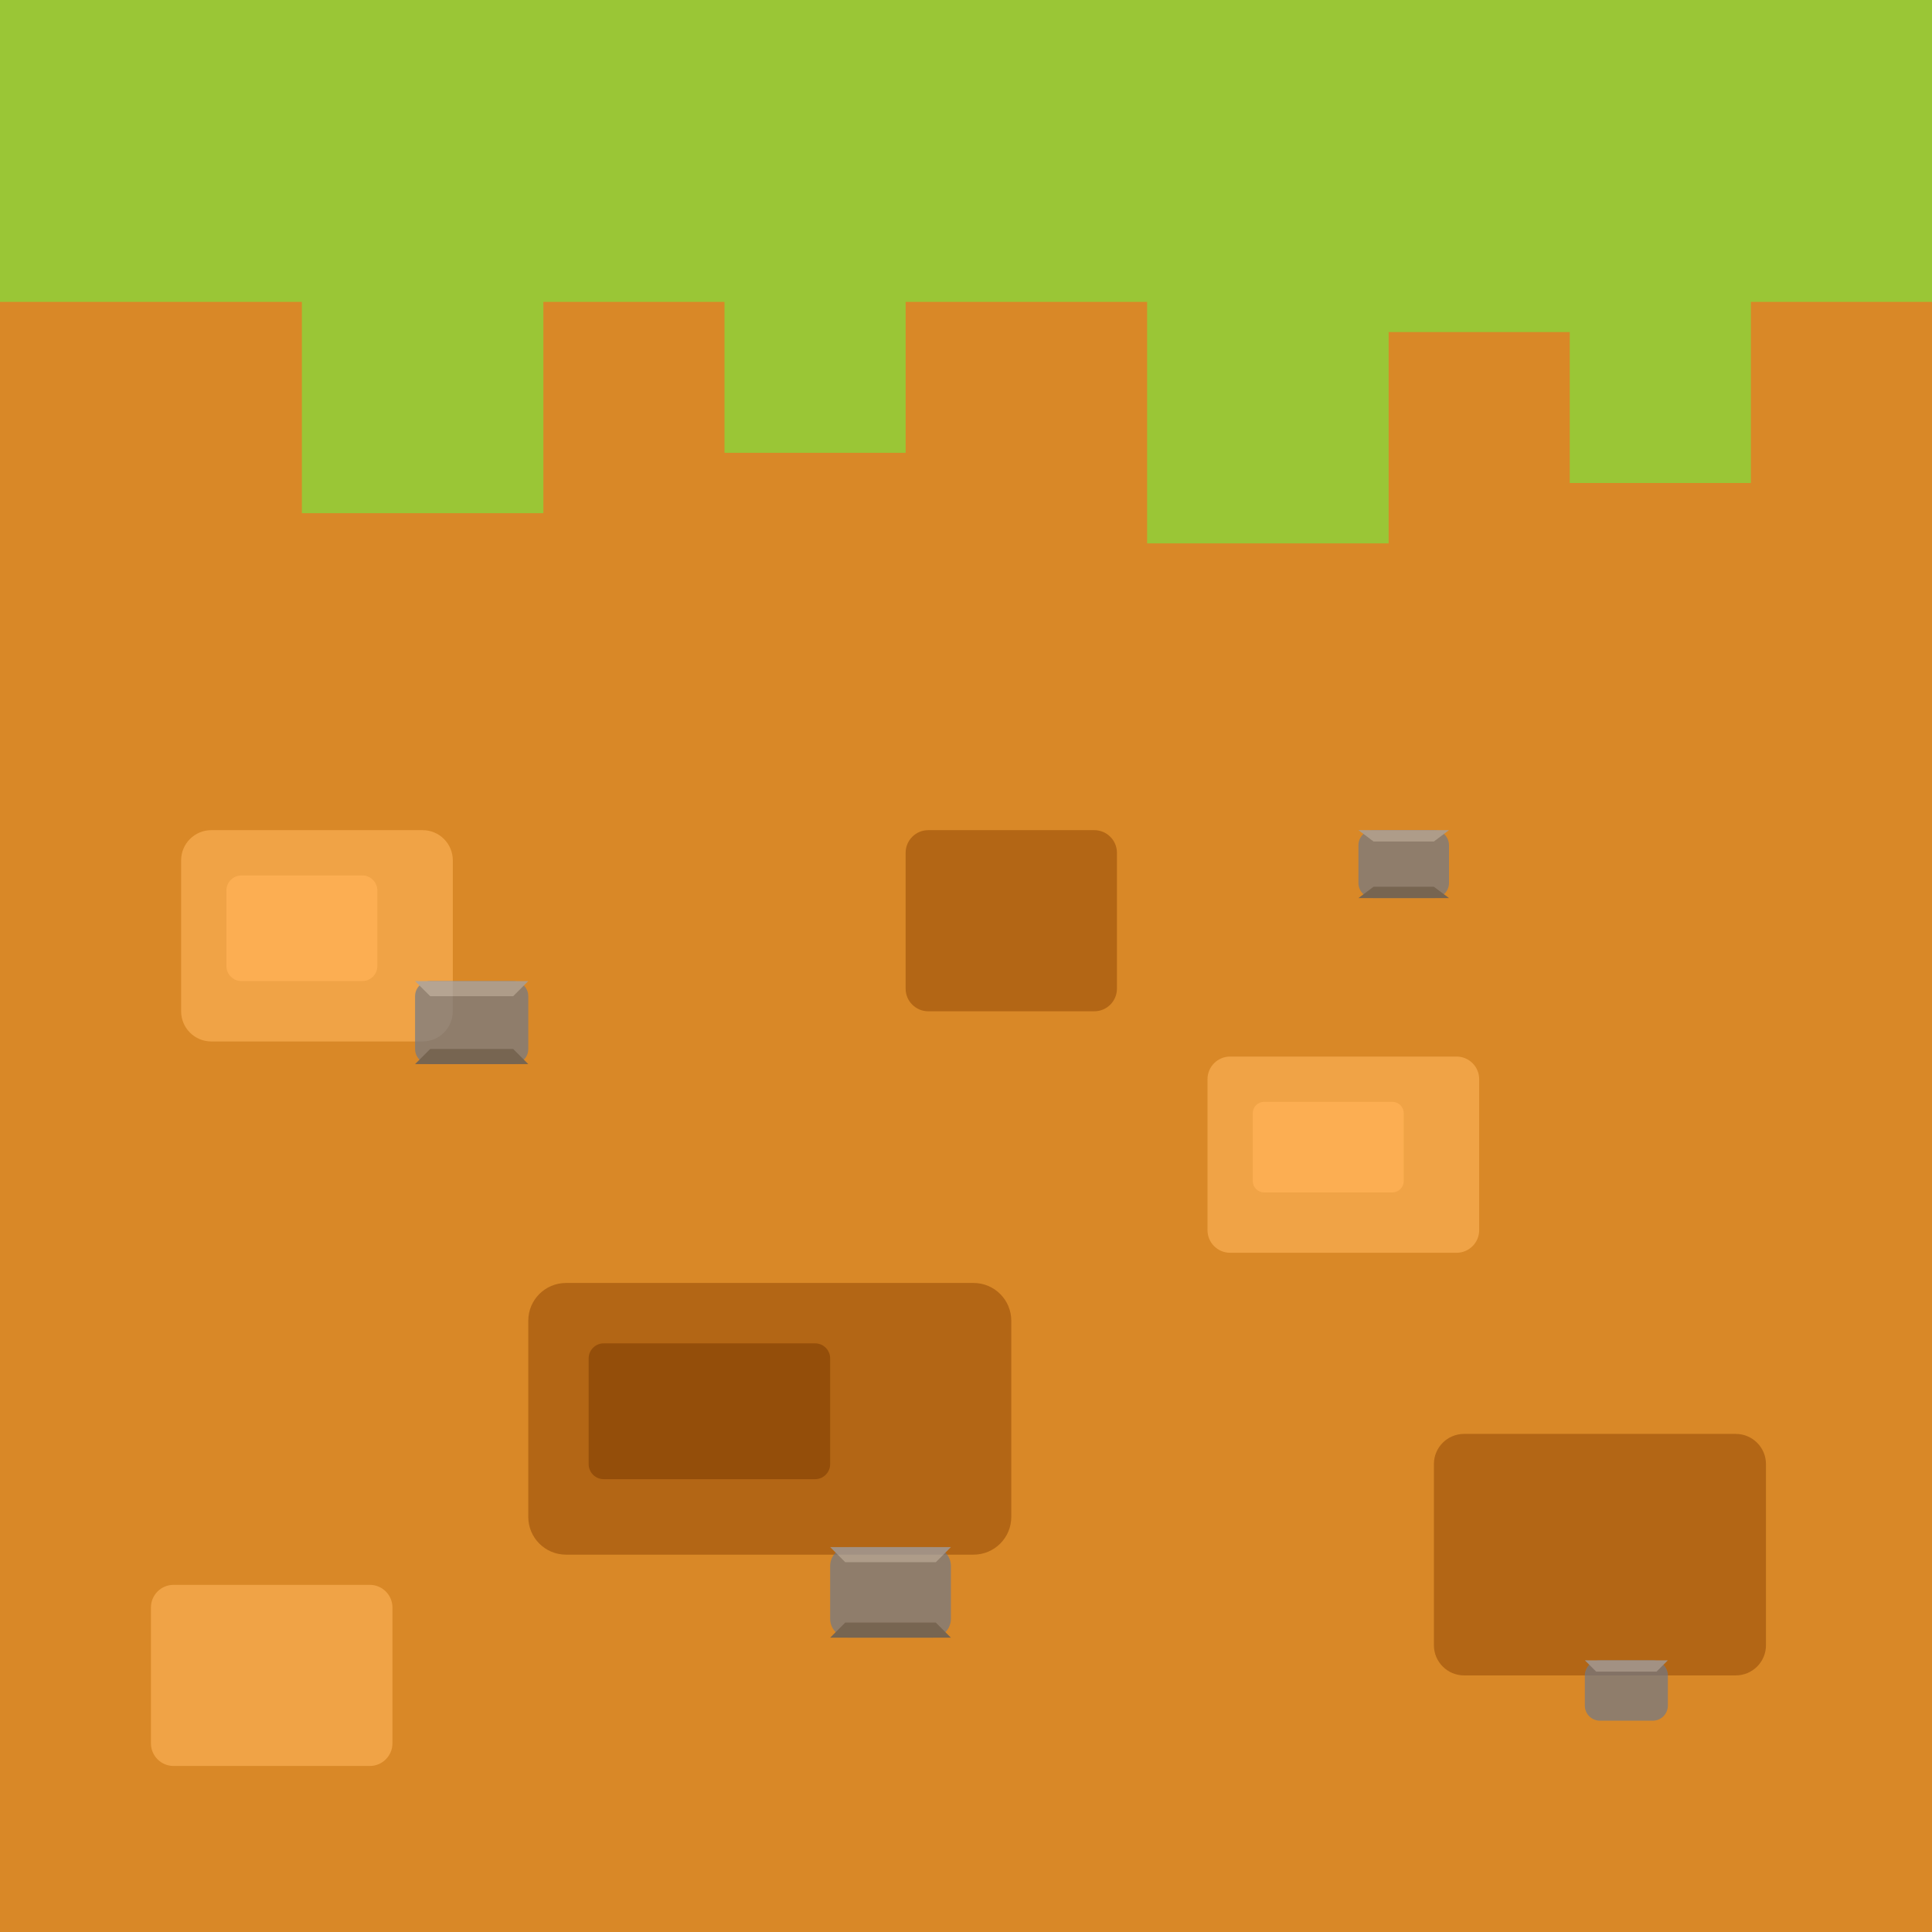
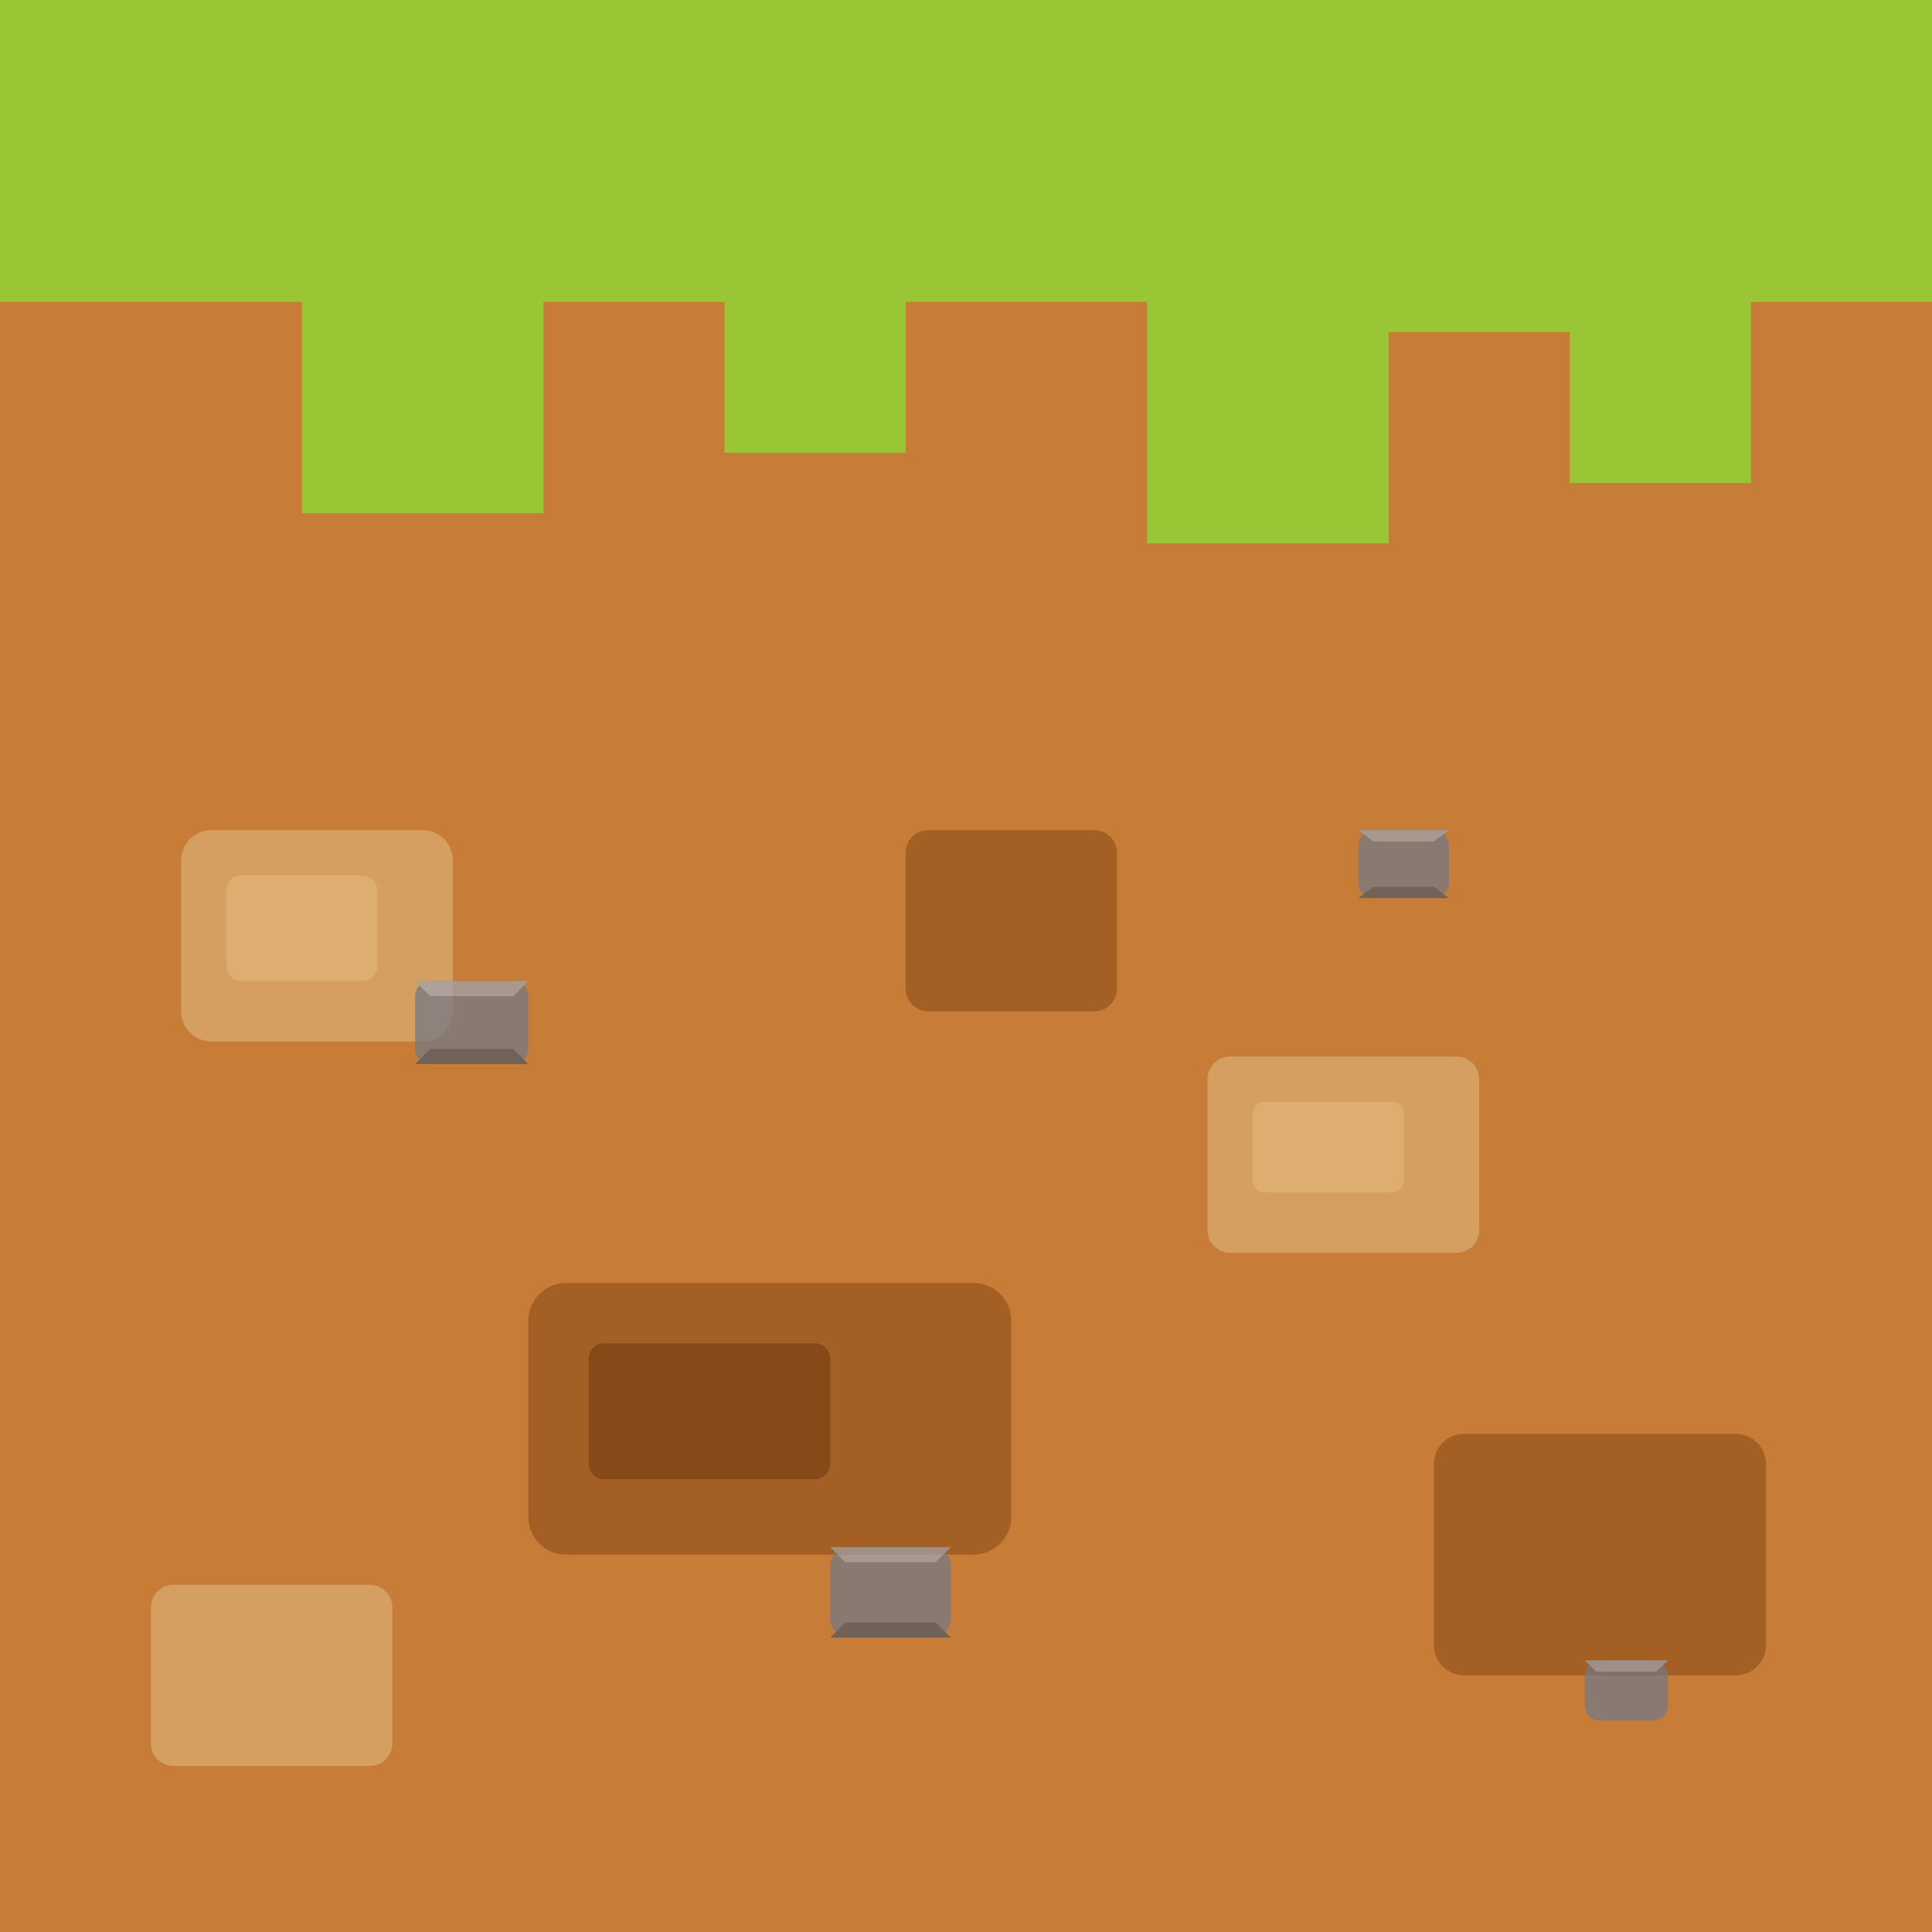
<svg xmlns="http://www.w3.org/2000/svg" viewBox="0 0 512 512" width="512" height="512">
-   <rect width="512" height="512" fill="#d98827" />
-   <rect x="48" y="220" width="72" height="56" rx="8" fill="#f0a346" />
-   <rect x="60" y="232" width="40" height="28" rx="4" fill="#fcae52" />
-   <rect x="240" y="220" width="56" height="48" rx="6" fill="#b36615" />
-   <rect x="320" y="280" width="72" height="52" rx="6" fill="#f0a346" />
-   <rect x="332" y="292" width="40" height="24" rx="3" fill="#fcae52" />
-   <rect x="140" y="340" width="128" height="72" rx="10" fill="#b36615" />
-   <rect x="156" y="356" width="64" height="36" rx="4" fill="#944e0a" />
-   <rect x="380" y="380" width="88" height="64" rx="8" fill="#b36615" />
-   <rect x="40" y="420" width="64" height="48" rx="6" fill="#f0a346" />
+   <rect width="512" height="512" fill="#c77d38" />
+   <rect x="48" y="220" width="72" height="56" rx="8" fill="#d59f62" />
+   <rect x="60" y="232" width="40" height="28" rx="4" fill="#deae70" />
+   <rect x="240" y="220" width="56" height="48" rx="6" fill="#a35f24" />
+   <rect x="320" y="280" width="72" height="52" rx="6" fill="#d59f62" />
+   <rect x="332" y="292" width="40" height="24" rx="3" fill="#deae70" />
+   <rect x="140" y="340" width="128" height="72" rx="10" fill="#a35f24" />
+   <rect x="156" y="356" width="64" height="36" rx="4" fill="#864a18" />
+   <rect x="380" y="380" width="88" height="64" rx="8" fill="#a35f24" />
+   <rect x="40" y="420" width="64" height="48" rx="6" fill="#d59f62" />
  <g id="stylized-stone-pebbles" opacity="0.7">
    <rect x="110" y="260" width="30" height="22" rx="4" fill="#6f7887" />
    <path d="M 110 260 L 140 260 L 136 264 L 114 264 Z" fill="#9ba4b2" />
    <path d="M 110 282 L 140 282 L 136 278 L 114 278 Z" fill="#4d5562" />
    <rect x="360" y="220" width="24" height="18" rx="4" fill="#6f7887" />
    <path d="M 360 220 L 384 220 L 380 223 L 364 223 Z" fill="#9ba4b2" />
    <path d="M 360 238 L 384 238 L 380 235 L 364 235 Z" fill="#4d5562" />
    <rect x="220" y="410" width="32" height="24" rx="5" fill="#6f7887" />
    <path d="M 220 410 L 252 410 L 248 414 L 224 414 Z" fill="#9ba4b2" />
    <path d="M 220 434 L 252 434 L 248 430 L 224 430 Z" fill="#4d5562" />
    <rect x="420" y="440" width="22" height="16" rx="4" fill="#6f7887" />
    <path d="M 420 440 L 442 440 L 439 443 L 423 443 Z" fill="#9ba4b2" />
  </g>
  <path d="M 0 0 L 512 0 L 512 80             L 464 80 L 464 128 L 416 128 L 416 88             L 368 88 L 368 144 L 304 144 L 304 80             L 240 80 L 240 120 L 192 120 L 192 80             L 144 80 L 144 136 L 80 136 L 80 80             L 0 80 Z" fill="#9ac636" />
</svg>
